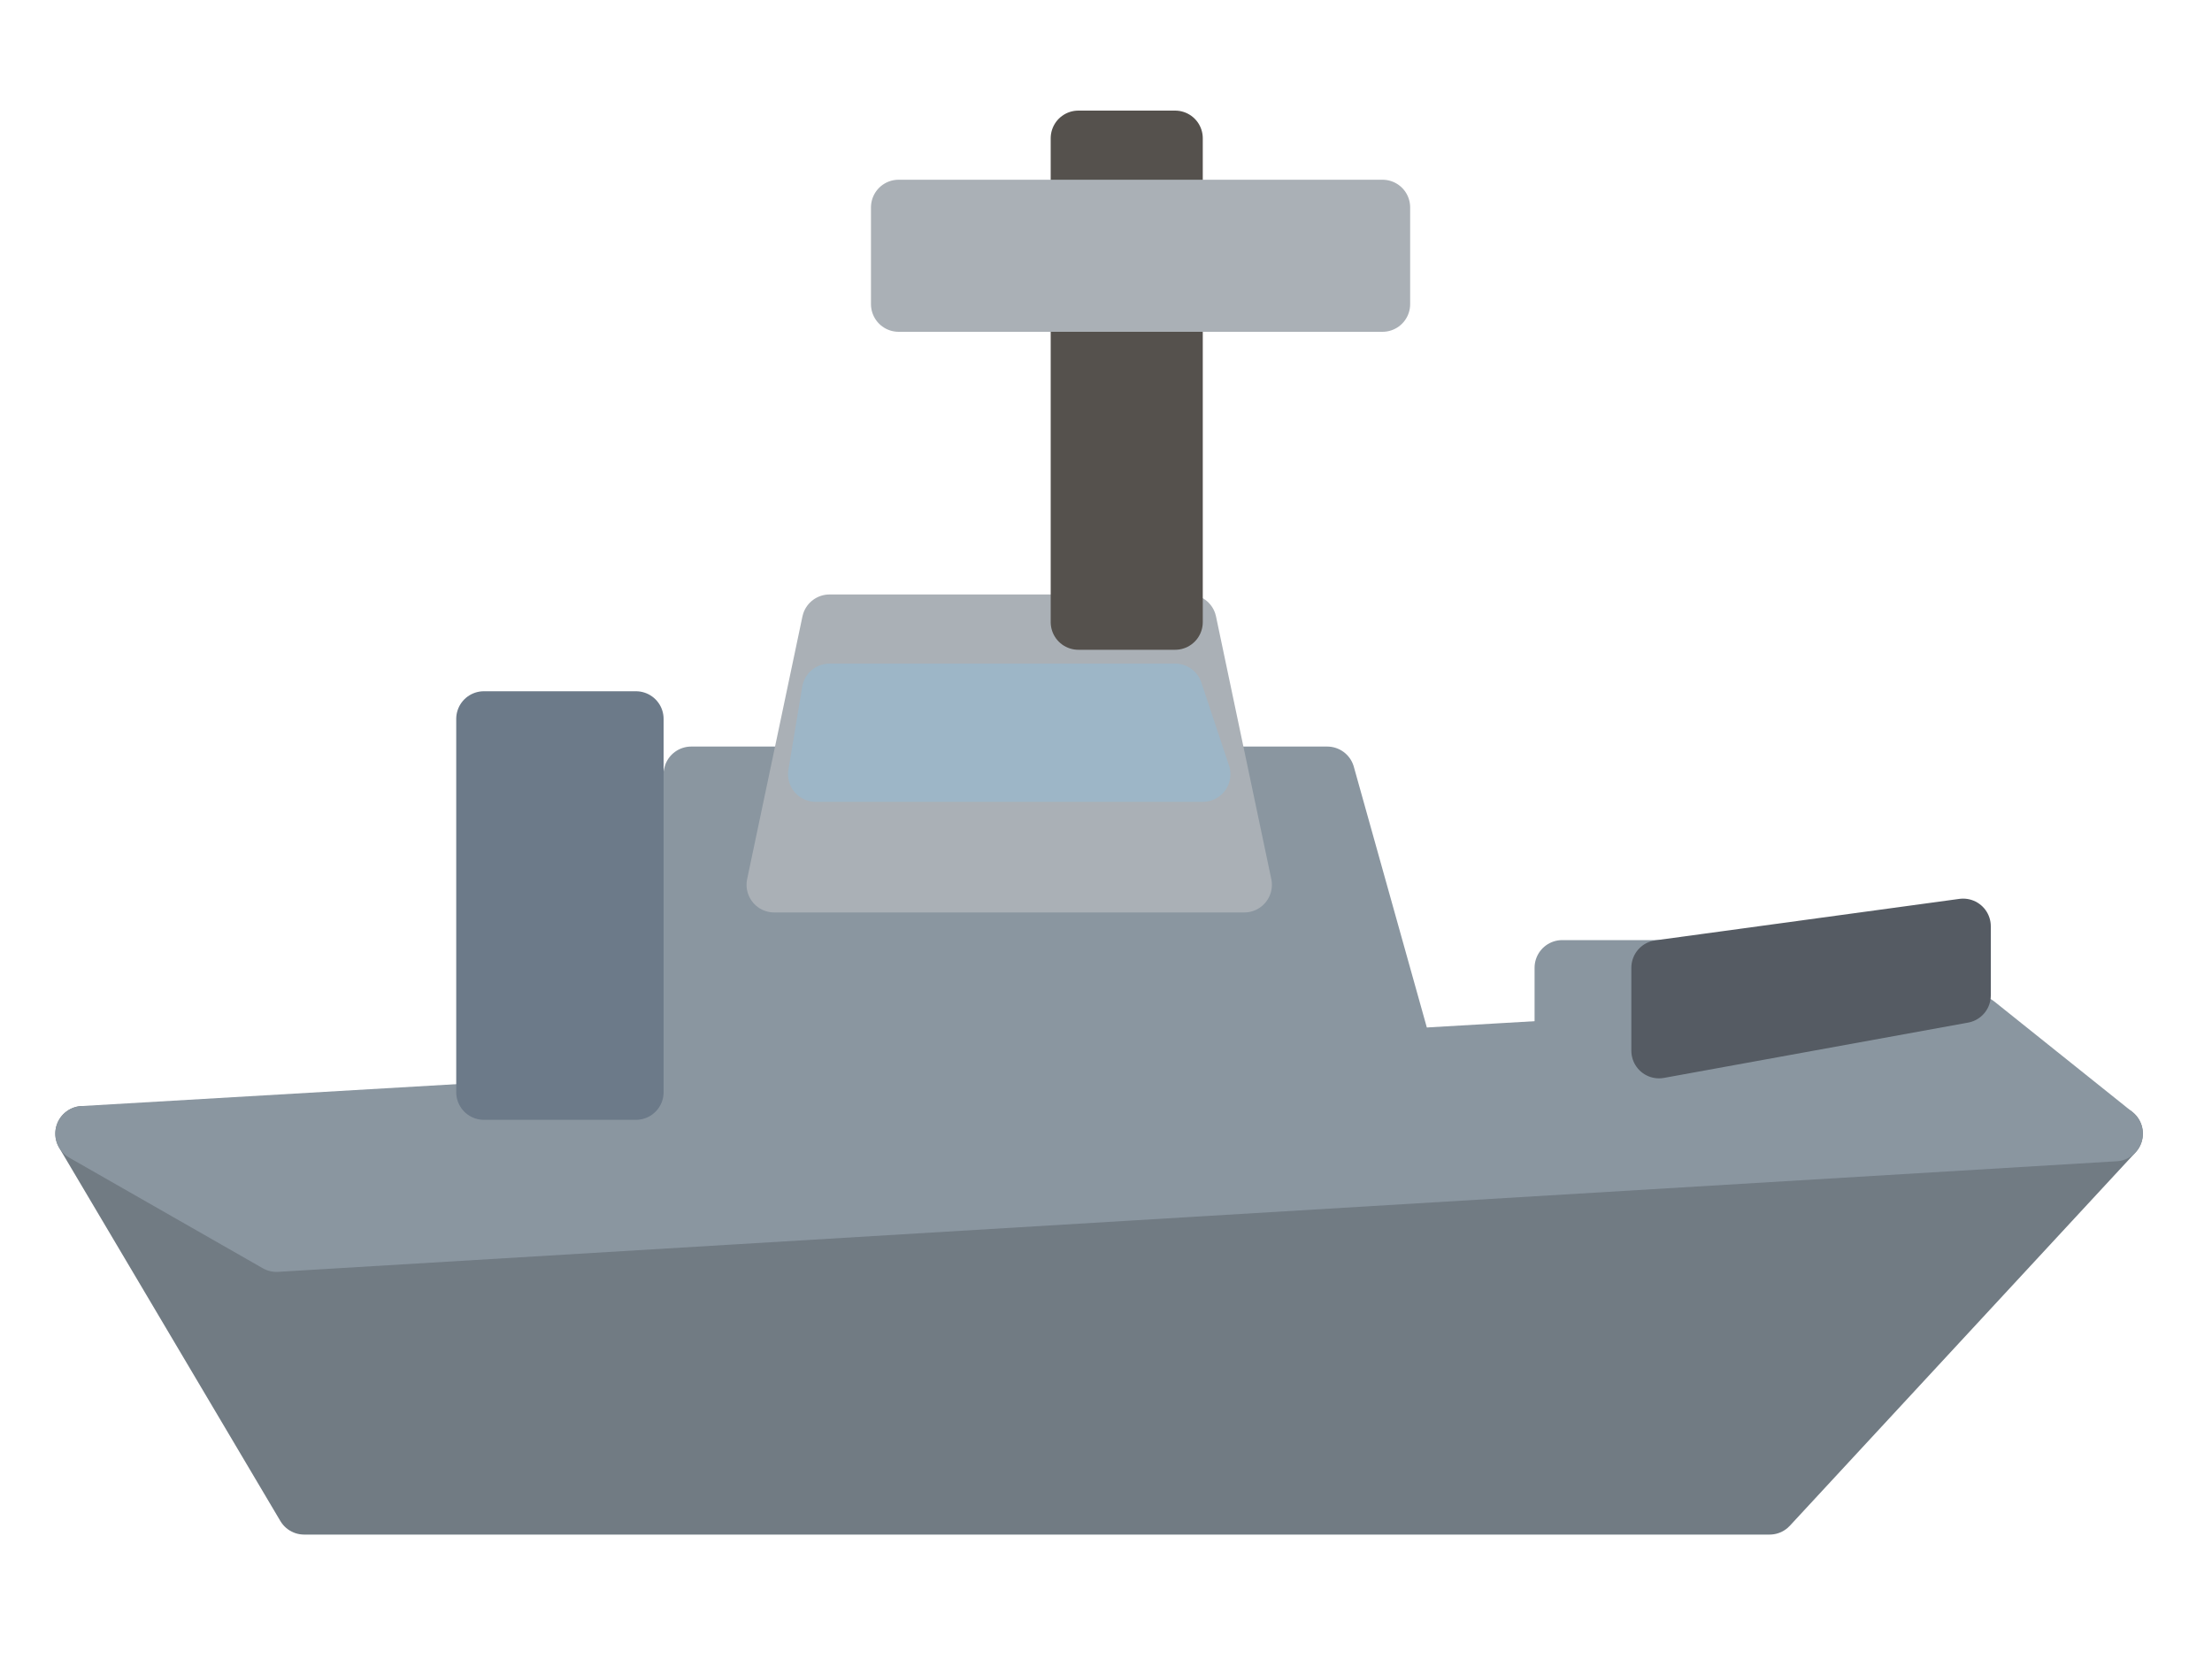
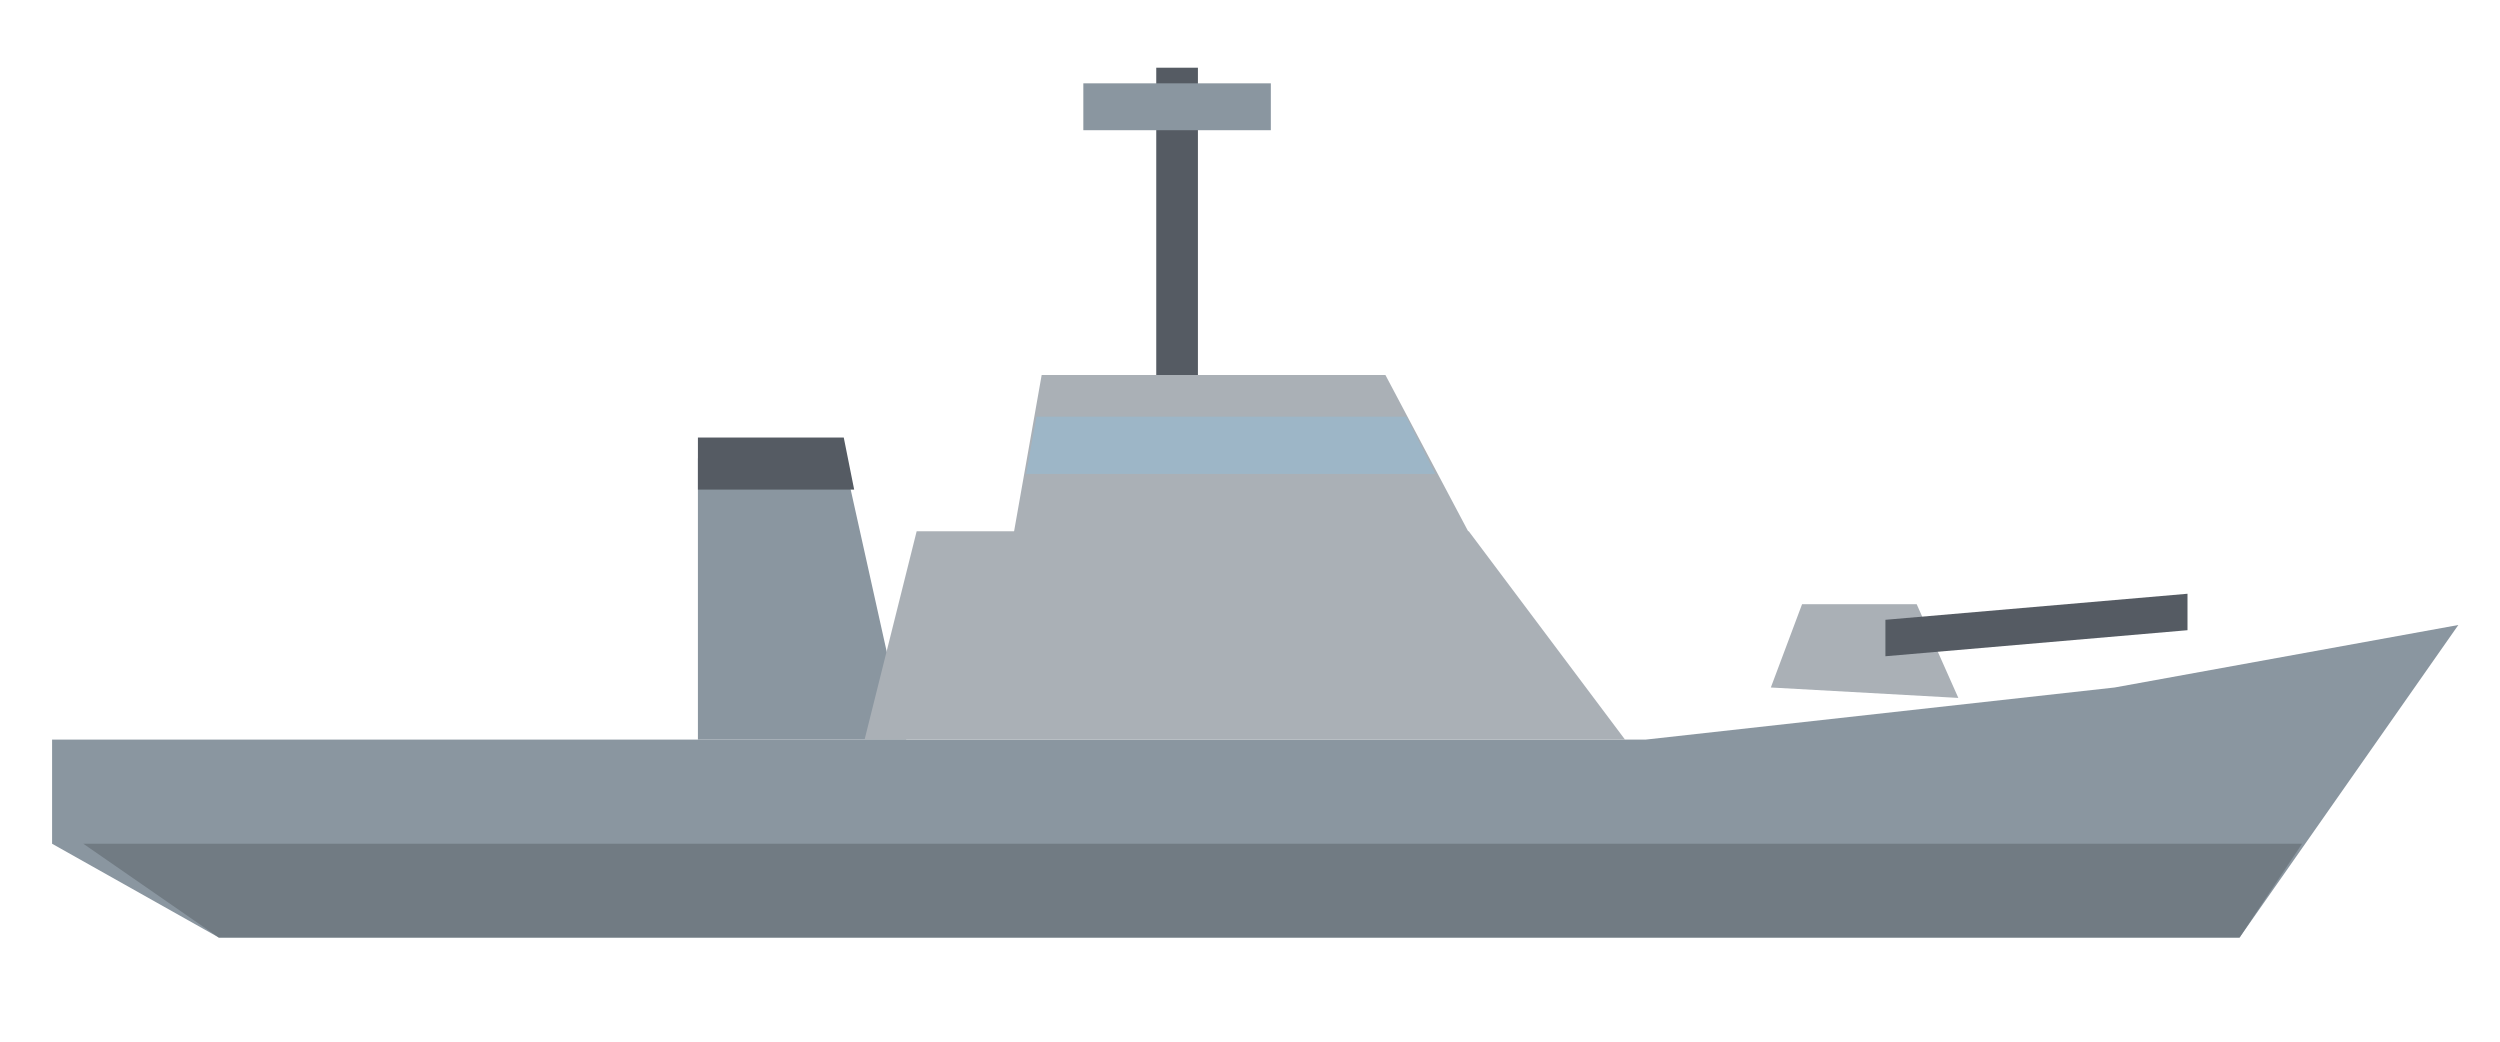
- <svg xmlns="http://www.w3.org/2000/svg" width="16" height="12" viewBox="0 0 16 12">
-   <g stroke-width="0.4" stroke-linejoin="round">
-     <polygon points="0.6,8.2 15.3,8.2 12.8,10.9 2.2,10.9" fill="#717b83" stroke="#717b83" />
-     <polygon points="0.6,8.2 14.3,7.4 15.3,8.2 2,9" fill="#8a96a0" stroke="#8a96a0" />
-     <polygon points="5,5.6 9.6,5.6 10.3,8.1 4.5,8.1" fill="#8a96a0" stroke="#8a96a0" />
-     <polygon points="6,4.5 8.6,4.5 9,6.4 5.6,6.4" fill="#aab0b6" stroke="#aab0b6" />
-     <polygon points="6,5 8.5,5 8.7,5.6 5.9,5.6" fill="#9db6c7" stroke="#9db6c7" />
-     <polygon points="3.5,5.2 4.6,5.2 4.6,7.9 3.5,7.9" fill="#6c7a89" stroke="#6c7a89" />
-     <polygon points="7.8,1 8.5,1 8.5,4.5 7.8,4.5" fill="#55514d" stroke="#55514d" />
-     <polygon points="6.5,1.5 10,1.5 10,2.2 6.5,2.2" fill="#aab0b6" stroke="#aab0b6" />
-     <polygon points="11.3,7 12.3,7 12.3,8 11.3,8" fill="#8a96a0" stroke="#8a96a0" />
-     <polygon points="12,7 14.2,6.7 14.2,7.2 12,7.6" fill="#555b63" stroke="#555b63" />
-   </g>
+ <svg xmlns="http://www.w3.org/2000/svg" width="24" height="10" viewBox="0 0 24 10">
+   <polygon points="0.5,7.1 15.8,7.1 20.3,6.6 23.6,6 21.5,9 2.1,9 0.5,8.1" fill="#8a96a0" />
+   <polygon points="0.8,8.1 22.1,8.1 21.5,9 2.1,9" fill="#717b83" />
+   <polygon points="6.7,4.4 8.1,4.4 8.7,7.1 6.7,7.1" fill="#8a96a0" />
+   <polygon points="6.7,4.2 8.1,4.2 8.2,4.7 6.7,4.7" fill="#555b63" />
+   <polygon points="8.8,5.1 14.1,5.1 15.6,7.1 8.3,7.1" fill="#aab0b6" />
+   <polygon points="10,3.6 13.3,3.6 14.2,5.3 9.7,5.3" fill="#aab0b6" />
+   <polygon points="9.95,4 13.5,4 13.78,4.55 9.85,4.55" fill="#9db6c7" />
+   <polygon points="11.1,0.65 11.5,0.65 11.5,3.6 11.1,3.6" fill="#555b63" />
+   <polygon points="10.4,0.8 12.2,0.8 12.2,1.25 10.4,1.25" fill="#8a96a0" />
+   <polygon points="17,6.6 17.3,5.8 18.4,5.8 18.8,6.7" fill="#aab0b6" />
+   <polygon points="18.1,5.95 21,5.7 21,6.05 18.1,6.3" fill="#555b63" />
</svg>
